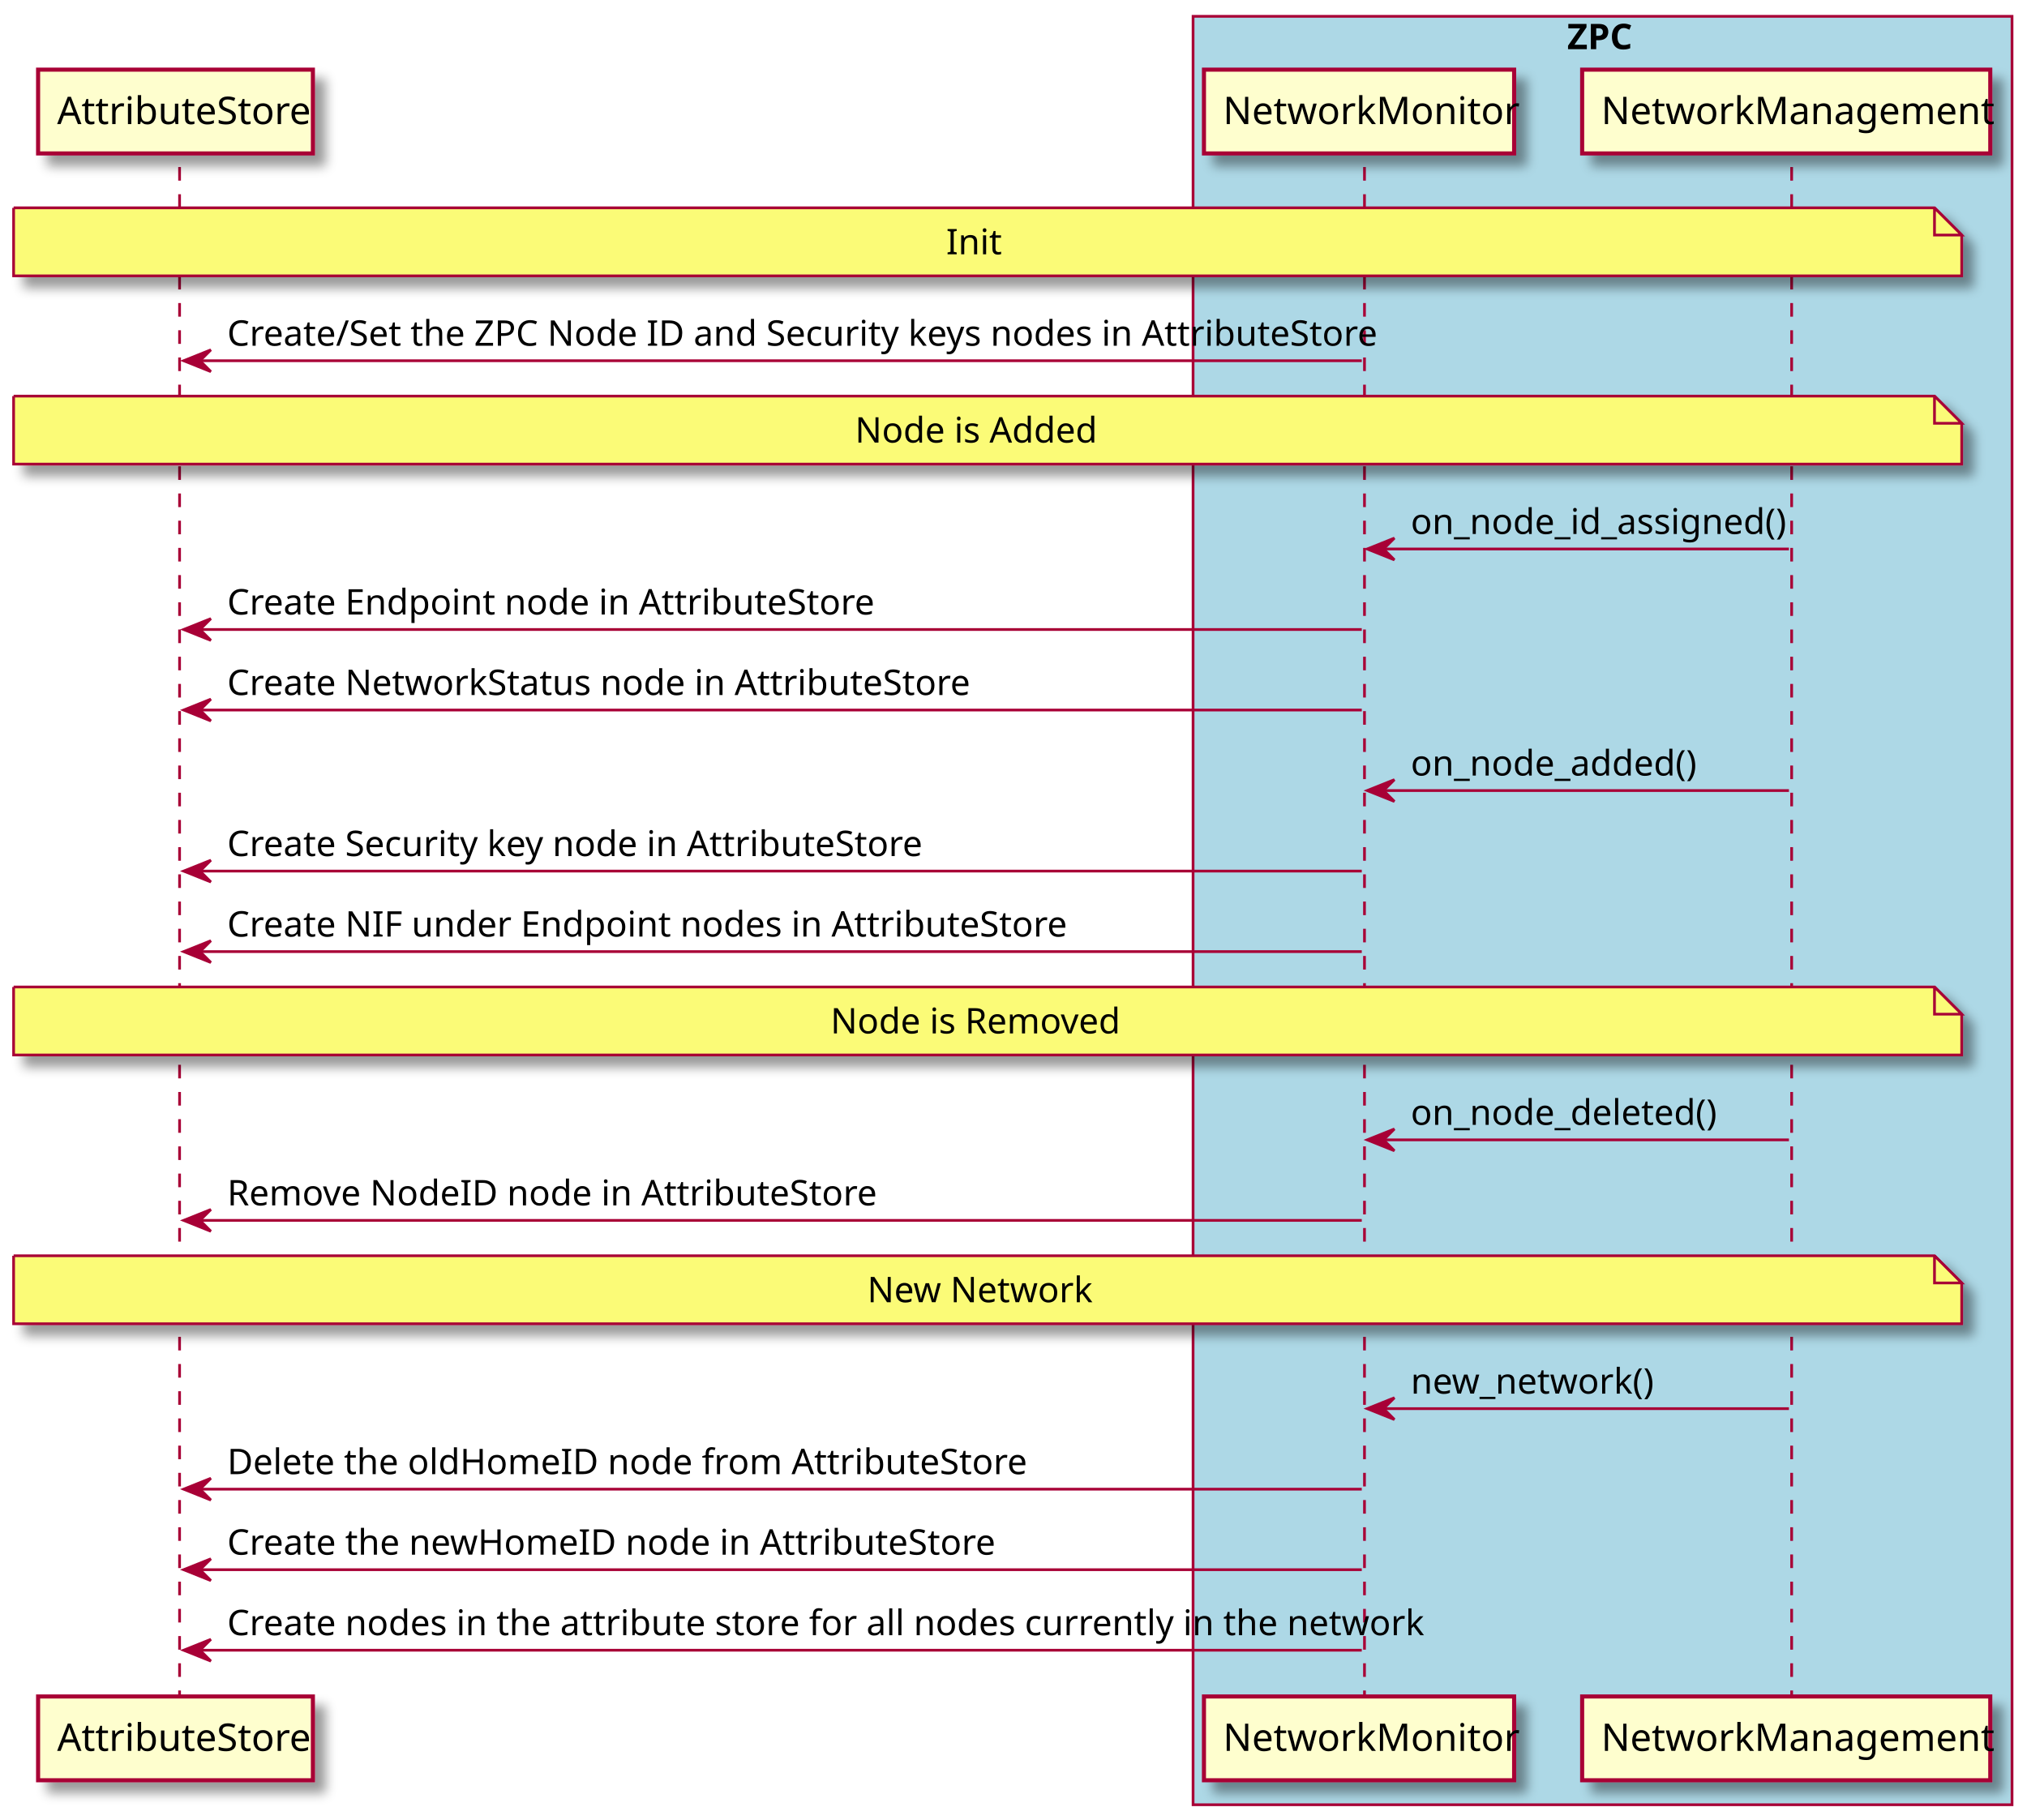
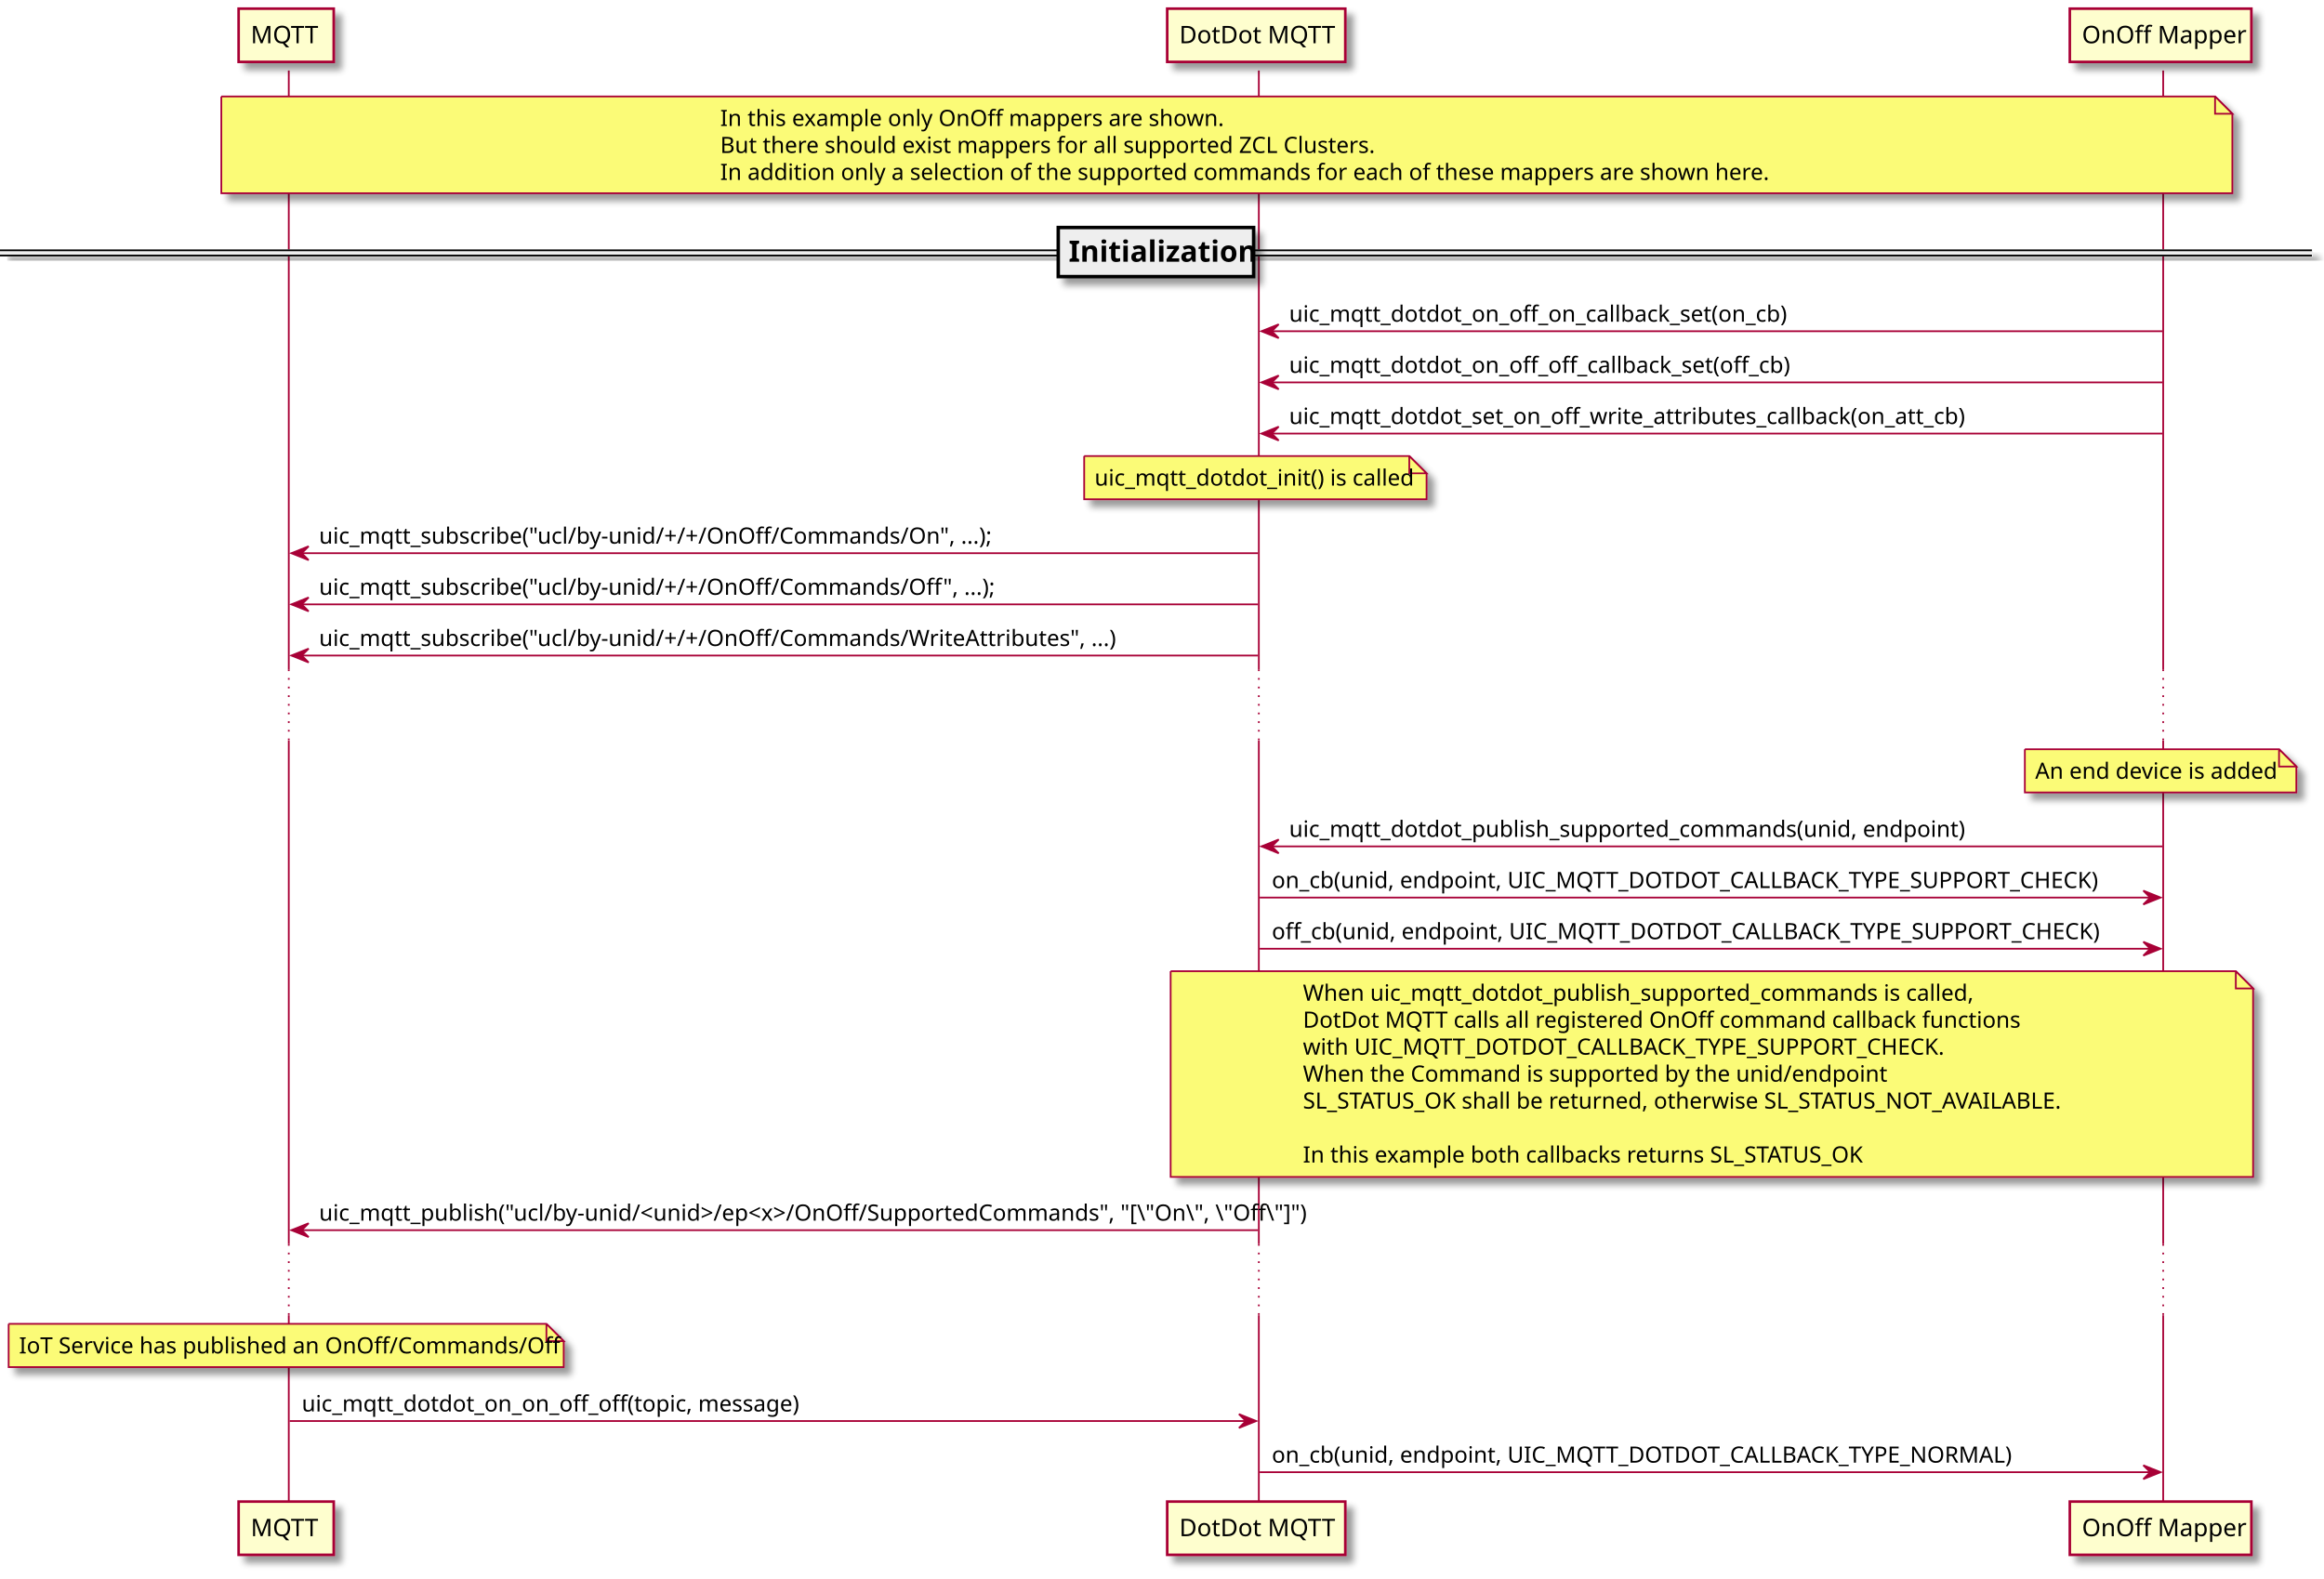
- <svg xmlns="http://www.w3.org/2000/svg" contentScriptType="application/ecmascript" contentStyleType="text/css" height="669px" preserveAspectRatio="none" style="width:745px;height:669px;background:#FFFFFF;" version="1.1" viewBox="0 0 745 669" width="745px" zoomAndPan="magnify">
+ <svg xmlns="http://www.w3.org/2000/svg" contentScriptType="application/ecmascript" contentStyleType="text/css" height="913px" preserveAspectRatio="none" style="width:1344px;height:913px;background:#FFFFFF;" version="1.1" viewBox="0 0 1344 913" width="1344px" zoomAndPan="magnify">
  <defs>
-     <filter height="300%" id="fsty5yvuzh8ky" width="300%" x="-1" y="-1">
+     <filter height="300%" id="f1rz4bpc8vzvcg" width="300%" x="-1" y="-1">
      <feGaussianBlur result="blurOut" stdDeviation="2.0" />
      <feColorMatrix in="blurOut" result="blurOut2" type="matrix" values="0 0 0 0 0 0 0 0 0 0 0 0 0 0 0 0 0 0 .4 0" />
      <feOffset dx="4.0" dy="4.0" in="blurOut2" result="blurOut3" />
      <feBlend in="SourceGraphic" in2="blurOut3" mode="normal" />
    </filter>
  </defs>
  <g>
-     <rect fill="#ADD8E6" height="657.4" style="stroke:#A80036;stroke-width:1.0;" width="301" x="438.5" y="6" />
-     <text fill="#000000" font-family="sans-serif" font-size="13" font-weight="bold" lengthAdjust="spacing" textLength="26" x="576" y="18.077">ZPC</text>
-     <line style="stroke:#A80036;stroke-width:1.0;stroke-dasharray:5.0,5.0;" x1="66" x2="66" y1="61.4" y2="624.6" />
-     <line style="stroke:#A80036;stroke-width:1.0;stroke-dasharray:5.0,5.0;" x1="501.5" x2="501.5" y1="61.4" y2="624.6" />
-     <line style="stroke:#A80036;stroke-width:1.0;stroke-dasharray:5.0,5.0;" x1="658.5" x2="658.5" y1="61.4" y2="624.6" />
-     <rect fill="#FEFECE" filter="url(#fsty5yvuzh8ky)" height="30.8" style="stroke:#A80036;stroke-width:1.5;" width="101" x="14" y="25.6" />
-     <text fill="#000000" font-family="sans-serif" font-size="14" lengthAdjust="spacing" textLength="87" x="21" y="45.606">AttributeStore</text>
-     <rect fill="#FEFECE" filter="url(#fsty5yvuzh8ky)" height="30.8" style="stroke:#A80036;stroke-width:1.5;" width="101" x="14" y="623.6" />
-     <text fill="#000000" font-family="sans-serif" font-size="14" lengthAdjust="spacing" textLength="87" x="21" y="643.606">AttributeStore</text>
-     <rect fill="#FEFECE" filter="url(#fsty5yvuzh8ky)" height="30.8" style="stroke:#A80036;stroke-width:1.5;" width="114" x="442.5" y="25.6" />
-     <text fill="#000000" font-family="sans-serif" font-size="14" lengthAdjust="spacing" textLength="100" x="449.5" y="45.606">NetworkMonitor</text>
-     <rect fill="#FEFECE" filter="url(#fsty5yvuzh8ky)" height="30.8" style="stroke:#A80036;stroke-width:1.5;" width="114" x="442.5" y="623.6" />
-     <text fill="#000000" font-family="sans-serif" font-size="14" lengthAdjust="spacing" textLength="100" x="449.5" y="643.606">NetworkMonitor</text>
-     <rect fill="#FEFECE" filter="url(#fsty5yvuzh8ky)" height="30.8" style="stroke:#A80036;stroke-width:1.5;" width="150" x="581.5" y="25.6" />
-     <text fill="#000000" font-family="sans-serif" font-size="14" lengthAdjust="spacing" textLength="136" x="588.5" y="45.606">NetworkManagement</text>
-     <rect fill="#FEFECE" filter="url(#fsty5yvuzh8ky)" height="30.8" style="stroke:#A80036;stroke-width:1.5;" width="150" x="581.5" y="623.6" />
-     <text fill="#000000" font-family="sans-serif" font-size="14" lengthAdjust="spacing" textLength="136" x="588.5" y="643.606">NetworkManagement</text>
-     <path d="M5,76.4 L5,101.4 L721,101.4 L721,86.4 L711,76.4 L5,76.4 " fill="#FBFB77" filter="url(#fsty5yvuzh8ky)" style="stroke:#A80036;stroke-width:1.0;" />
-     <path d="M711,76.4 L711,86.4 L721,86.4 L711,76.4 " fill="#FBFB77" style="stroke:#A80036;stroke-width:1.0;" />
-     <text fill="#000000" font-family="sans-serif" font-size="13" lengthAdjust="spacing" textLength="18" x="347.75" y="93.477">Init</text>
-     <polygon fill="#A80036" points="77.5,128.6,67.5,132.6,77.5,136.6,73.5,132.6" style="stroke:#A80036;stroke-width:1.0;" />
-     <line style="stroke:#A80036;stroke-width:1.0;" x1="71.5" x2="500.5" y1="132.6" y2="132.6" />
-     <text fill="#000000" font-family="sans-serif" font-size="13" lengthAdjust="spacing" textLength="411" x="83.5" y="127.077">Create/Set the ZPC Node ID and Security keys nodes in AttributeStore</text>
-     <path d="M5,145.6 L5,170.6 L721,170.6 L721,155.6 L711,145.6 L5,145.6 " fill="#FBFB77" filter="url(#fsty5yvuzh8ky)" style="stroke:#A80036;stroke-width:1.0;" />
-     <path d="M711,145.6 L711,155.6 L721,155.6 L711,145.6 " fill="#FBFB77" style="stroke:#A80036;stroke-width:1.0;" />
-     <text fill="#000000" font-family="sans-serif" font-size="13" lengthAdjust="spacing" textLength="85" x="314.25" y="162.677">Node is Added</text>
-     <polygon fill="#A80036" points="512.5,197.8,502.5,201.8,512.5,205.8,508.5,201.8" style="stroke:#A80036;stroke-width:1.0;" />
-     <line style="stroke:#A80036;stroke-width:1.0;" x1="506.5" x2="657.5" y1="201.8" y2="201.8" />
-     <text fill="#000000" font-family="sans-serif" font-size="13" lengthAdjust="spacing" textLength="133" x="518.5" y="196.277">on_node_id_assigned()</text>
-     <polygon fill="#A80036" points="77.5,227.4,67.5,231.4,77.5,235.4,73.5,231.4" style="stroke:#A80036;stroke-width:1.0;" />
-     <line style="stroke:#A80036;stroke-width:1.0;" x1="71.5" x2="500.5" y1="231.4" y2="231.4" />
-     <text fill="#000000" font-family="sans-serif" font-size="13" lengthAdjust="spacing" textLength="223" x="83.5" y="225.877">Create Endpoint node in AttributeStore</text>
-     <polygon fill="#A80036" points="77.5,257,67.5,261,77.5,265,73.5,261" style="stroke:#A80036;stroke-width:1.0;" />
-     <line style="stroke:#A80036;stroke-width:1.0;" x1="71.5" x2="500.5" y1="261" y2="261" />
-     <text fill="#000000" font-family="sans-serif" font-size="13" lengthAdjust="spacing" textLength="257" x="83.5" y="255.477">Create NetworkStatus node in AttributeStore</text>
-     <polygon fill="#A80036" points="512.5,286.6,502.5,290.6,512.5,294.6,508.5,290.6" style="stroke:#A80036;stroke-width:1.0;" />
-     <line style="stroke:#A80036;stroke-width:1.0;" x1="506.5" x2="657.5" y1="290.6" y2="290.6" />
-     <text fill="#000000" font-family="sans-serif" font-size="13" lengthAdjust="spacing" textLength="99" x="518.5" y="285.077">on_node_added()</text>
-     <polygon fill="#A80036" points="77.5,316.2,67.5,320.2,77.5,324.2,73.5,320.2" style="stroke:#A80036;stroke-width:1.0;" />
-     <line style="stroke:#A80036;stroke-width:1.0;" x1="71.5" x2="500.5" y1="320.2" y2="320.2" />
-     <text fill="#000000" font-family="sans-serif" font-size="13" lengthAdjust="spacing" textLength="245" x="83.5" y="314.677">Create Security key node in AttributeStore</text>
-     <polygon fill="#A80036" points="77.5,345.8,67.5,349.8,77.5,353.8,73.5,349.8" style="stroke:#A80036;stroke-width:1.0;" />
-     <line style="stroke:#A80036;stroke-width:1.0;" x1="71.5" x2="500.5" y1="349.8" y2="349.8" />
-     <text fill="#000000" font-family="sans-serif" font-size="13" lengthAdjust="spacing" textLength="291" x="83.5" y="344.277">Create NIF under Endpoint nodes in AttributeStore</text>
-     <path d="M5,362.8 L5,387.8 L721,387.8 L721,372.8 L711,362.8 L5,362.8 " fill="#FBFB77" filter="url(#fsty5yvuzh8ky)" style="stroke:#A80036;stroke-width:1.0;" />
-     <path d="M711,362.8 L711,372.8 L721,372.8 L711,362.8 " fill="#FBFB77" style="stroke:#A80036;stroke-width:1.0;" />
-     <text fill="#000000" font-family="sans-serif" font-size="13" lengthAdjust="spacing" textLength="103" x="305.25" y="379.877">Node is Removed</text>
-     <polygon fill="#A80036" points="512.5,415,502.5,419,512.5,423,508.5,419" style="stroke:#A80036;stroke-width:1.0;" />
-     <line style="stroke:#A80036;stroke-width:1.0;" x1="506.5" x2="657.5" y1="419" y2="419" />
-     <text fill="#000000" font-family="sans-serif" font-size="13" lengthAdjust="spacing" textLength="106" x="518.5" y="413.477">on_node_deleted()</text>
-     <polygon fill="#A80036" points="77.5,444.6,67.5,448.6,77.5,452.6,73.5,448.6" style="stroke:#A80036;stroke-width:1.0;" />
-     <line style="stroke:#A80036;stroke-width:1.0;" x1="71.5" x2="500.5" y1="448.6" y2="448.6" />
-     <text fill="#000000" font-family="sans-serif" font-size="13" lengthAdjust="spacing" textLength="225" x="83.5" y="443.077">Remove NodeID node in AttributeStore</text>
-     <path d="M5,461.6 L5,486.6 L721,486.6 L721,471.6 L711,461.6 L5,461.6 " fill="#FBFB77" filter="url(#fsty5yvuzh8ky)" style="stroke:#A80036;stroke-width:1.0;" />
-     <path d="M711,461.6 L711,471.6 L721,471.6 L711,461.6 " fill="#FBFB77" style="stroke:#A80036;stroke-width:1.0;" />
-     <text fill="#000000" font-family="sans-serif" font-size="13" lengthAdjust="spacing" textLength="76" x="318.75" y="478.677">New Network</text>
-     <polygon fill="#A80036" points="512.5,513.8,502.5,517.8,512.5,521.8,508.5,517.8" style="stroke:#A80036;stroke-width:1.0;" />
-     <line style="stroke:#A80036;stroke-width:1.0;" x1="506.5" x2="657.5" y1="517.8" y2="517.8" />
-     <text fill="#000000" font-family="sans-serif" font-size="13" lengthAdjust="spacing" textLength="83" x="518.5" y="512.277">new_network()</text>
-     <polygon fill="#A80036" points="77.5,543.4,67.5,547.4,77.5,551.4,73.5,547.4" style="stroke:#A80036;stroke-width:1.0;" />
-     <line style="stroke:#A80036;stroke-width:1.0;" x1="71.5" x2="500.5" y1="547.4" y2="547.4" />
-     <text fill="#000000" font-family="sans-serif" font-size="13" lengthAdjust="spacing" textLength="273" x="83.5" y="541.877">Delete the oldHomeID node from AttributeStore</text>
-     <polygon fill="#A80036" points="77.5,573,67.5,577,77.5,581,73.5,577" style="stroke:#A80036;stroke-width:1.0;" />
-     <line style="stroke:#A80036;stroke-width:1.0;" x1="71.5" x2="500.5" y1="577" y2="577" />
-     <text fill="#000000" font-family="sans-serif" font-size="13" lengthAdjust="spacing" textLength="264" x="83.5" y="571.477">Create the newHomeID node in AttributeStore</text>
-     <polygon fill="#A80036" points="77.5,602.6,67.5,606.6,77.5,610.6,73.5,606.6" style="stroke:#A80036;stroke-width:1.0;" />
-     <line style="stroke:#A80036;stroke-width:1.0;" x1="71.5" x2="500.5" y1="606.6" y2="606.6" />
-     <text fill="#000000" font-family="sans-serif" font-size="13" lengthAdjust="spacing" textLength="411" x="83.5" y="601.077">Create nodes in the attribute store for all nodes currently in the network</text>
+     <line style="stroke:#A80036;stroke-width:1.0;" x1="167" x2="167" y1="40.8" y2="387.2" />
+     <line style="stroke:#A80036;stroke-width:1.0;stroke-dasharray:1.0,4.0;" x1="167" x2="167" y1="387.2" y2="428.4" />
+     <line style="stroke:#A80036;stroke-width:1.0;" x1="167" x2="167" y1="428.4" y2="719.6" />
+     <line style="stroke:#A80036;stroke-width:1.0;stroke-dasharray:1.0,4.0;" x1="167" x2="167" y1="719.6" y2="760.8" />
+     <line style="stroke:#A80036;stroke-width:1.0;" x1="167" x2="167" y1="760.8" y2="869.6" />
+     <line style="stroke:#A80036;stroke-width:1.0;" x1="728" x2="728" y1="40.8" y2="387.2" />
+     <line style="stroke:#A80036;stroke-width:1.0;stroke-dasharray:1.0,4.0;" x1="728" x2="728" y1="387.2" y2="428.4" />
+     <line style="stroke:#A80036;stroke-width:1.0;" x1="728" x2="728" y1="428.4" y2="719.6" />
+     <line style="stroke:#A80036;stroke-width:1.0;stroke-dasharray:1.0,4.0;" x1="728" x2="728" y1="719.6" y2="760.8" />
+     <line style="stroke:#A80036;stroke-width:1.0;" x1="728" x2="728" y1="760.8" y2="869.6" />
+     <line style="stroke:#A80036;stroke-width:1.0;" x1="1251" x2="1251" y1="40.8" y2="387.2" />
+     <line style="stroke:#A80036;stroke-width:1.0;stroke-dasharray:1.0,4.0;" x1="1251" x2="1251" y1="387.2" y2="428.4" />
+     <line style="stroke:#A80036;stroke-width:1.0;" x1="1251" x2="1251" y1="428.4" y2="719.6" />
+     <line style="stroke:#A80036;stroke-width:1.0;stroke-dasharray:1.0,4.0;" x1="1251" x2="1251" y1="719.6" y2="760.8" />
+     <line style="stroke:#A80036;stroke-width:1.0;" x1="1251" x2="1251" y1="760.8" y2="869.6" />
+     <rect fill="#FEFECE" filter="url(#f1rz4bpc8vzvcg)" height="30.8" style="stroke:#A80036;stroke-width:1.5;" width="55" x="138" y="5" />
+     <text fill="#000000" font-family="sans-serif" font-size="14" lengthAdjust="spacing" textLength="41" x="145" y="25.006">MQTT</text>
+     <rect fill="#FEFECE" filter="url(#f1rz4bpc8vzvcg)" height="30.8" style="stroke:#A80036;stroke-width:1.5;" width="55" x="138" y="868.6" />
+     <text fill="#000000" font-family="sans-serif" font-size="14" lengthAdjust="spacing" textLength="41" x="145" y="888.606">MQTT</text>
+     <rect fill="#FEFECE" filter="url(#f1rz4bpc8vzvcg)" height="30.8" style="stroke:#A80036;stroke-width:1.5;" width="103" x="675" y="5" />
+     <text fill="#000000" font-family="sans-serif" font-size="14" lengthAdjust="spacing" textLength="89" x="682" y="25.006">DotDot MQTT</text>
+     <rect fill="#FEFECE" filter="url(#f1rz4bpc8vzvcg)" height="30.8" style="stroke:#A80036;stroke-width:1.5;" width="103" x="675" y="868.6" />
+     <text fill="#000000" font-family="sans-serif" font-size="14" lengthAdjust="spacing" textLength="89" x="682" y="888.606">DotDot MQTT</text>
+     <rect fill="#FEFECE" filter="url(#f1rz4bpc8vzvcg)" height="30.8" style="stroke:#A80036;stroke-width:1.5;" width="105" x="1197" y="5" />
+     <text fill="#000000" font-family="sans-serif" font-size="14" lengthAdjust="spacing" textLength="91" x="1204" y="25.006">OnOff Mapper</text>
+     <rect fill="#FEFECE" filter="url(#f1rz4bpc8vzvcg)" height="30.8" style="stroke:#A80036;stroke-width:1.5;" width="105" x="1197" y="868.6" />
+     <text fill="#000000" font-family="sans-serif" font-size="14" lengthAdjust="spacing" textLength="91" x="1204" y="888.606">OnOff Mapper</text>
+     <path d="M128,55.8 L128,111.8 L1291,111.8 L1291,65.8 L1281,55.8 L128,55.8 " fill="#FBFB77" filter="url(#f1rz4bpc8vzvcg)" style="stroke:#A80036;stroke-width:1.0;" />
+     <path d="M1281,55.8 L1281,65.8 L1291,65.8 L1281,55.8 " fill="#FBFB77" style="stroke:#A80036;stroke-width:1.0;" />
+     <text fill="#000000" font-family="sans-serif" font-size="13" lengthAdjust="spacing" textLength="277" x="416.5" y="72.877">In this example only OnOff mappers are shown.</text>
+     <text fill="#000000" font-family="sans-serif" font-size="13" lengthAdjust="spacing" textLength="362" x="416.5" y="88.477">But there should exist mappers for all supported ZCL Clusters.</text>
+     <text fill="#000000" font-family="sans-serif" font-size="13" lengthAdjust="spacing" textLength="573" x="416.5" y="104.077">In addition only a selection of the supported commands for each of these mappers are shown here.</text>
+     <rect fill="#EEEEEE" filter="url(#f1rz4bpc8vzvcg)" height="3" style="stroke:#EEEEEE;stroke-width:1.0;" width="1337" x="0" y="144.8" />
+     <line style="stroke:#000000;stroke-width:1.0;" x1="0" x2="1337" y1="144.8" y2="144.8" />
+     <line style="stroke:#000000;stroke-width:1.0;" x1="0" x2="1337" y1="147.8" y2="147.8" />
+     <rect fill="#EEEEEE" filter="url(#f1rz4bpc8vzvcg)" height="28.4" style="stroke:#000000;stroke-width:2.0;" width="113" x="612" y="131.6" />
+     <text fill="#000000" font-family="sans-serif" font-size="17" font-weight="bold" lengthAdjust="spacing" textLength="99" x="618" y="151.393">Initialization</text>
+     <polygon fill="#A80036" points="739.5,187.6,729.5,191.6,739.5,195.6,735.5,191.6" style="stroke:#A80036;stroke-width:1.0;" />
+     <line style="stroke:#A80036;stroke-width:1.0;" x1="733.5" x2="1250.5" y1="191.6" y2="191.6" />
+     <text fill="#000000" font-family="sans-serif" font-size="13" lengthAdjust="spacing" textLength="280" x="745.5" y="186.077">uic_mqtt_dotdot_on_off_on_callback_set(on_cb)</text>
+     <polygon fill="#A80036" points="739.5,217.2,729.5,221.2,739.5,225.2,735.5,221.2" style="stroke:#A80036;stroke-width:1.0;" />
+     <line style="stroke:#A80036;stroke-width:1.0;" x1="733.5" x2="1250.5" y1="221.2" y2="221.2" />
+     <text fill="#000000" font-family="sans-serif" font-size="13" lengthAdjust="spacing" textLength="282" x="745.5" y="215.677">uic_mqtt_dotdot_on_off_off_callback_set(off_cb)</text>
+     <polygon fill="#A80036" points="739.5,246.8,729.5,250.8,739.5,254.8,735.5,250.8" style="stroke:#A80036;stroke-width:1.0;" />
+     <line style="stroke:#A80036;stroke-width:1.0;" x1="733.5" x2="1250.5" y1="250.8" y2="250.8" />
+     <text fill="#000000" font-family="sans-serif" font-size="13" lengthAdjust="spacing" textLength="376" x="745.5" y="245.277">uic_mqtt_dotdot_set_on_off_write_attributes_callback(on_att_cb)</text>
+     <path d="M627,263.8 L627,288.8 L825,288.8 L825,273.8 L815,263.8 L627,263.8 " fill="#FBFB77" filter="url(#f1rz4bpc8vzvcg)" style="stroke:#A80036;stroke-width:1.0;" />
+     <path d="M815,263.8 L815,273.8 L825,273.8 L815,263.8 " fill="#FBFB77" style="stroke:#A80036;stroke-width:1.0;" />
+     <text fill="#000000" font-family="sans-serif" font-size="13" lengthAdjust="spacing" textLength="177" x="633" y="280.877">uic_mqtt_dotdot_init() is called</text>
+     <polygon fill="#A80036" points="178.5,316,168.5,320,178.5,324,174.5,320" style="stroke:#A80036;stroke-width:1.0;" />
+     <line style="stroke:#A80036;stroke-width:1.0;" x1="172.5" x2="727.5" y1="320" y2="320" />
+     <text fill="#000000" font-family="sans-serif" font-size="13" lengthAdjust="spacing" textLength="372" x="184.5" y="314.477">uic_mqtt_subscribe("ucl/by-unid/+/+/OnOff/Commands/On", ...);</text>
+     <polygon fill="#A80036" points="178.5,345.6,168.5,349.6,178.5,353.6,174.5,349.6" style="stroke:#A80036;stroke-width:1.0;" />
+     <line style="stroke:#A80036;stroke-width:1.0;" x1="172.5" x2="727.5" y1="349.6" y2="349.6" />
+     <text fill="#000000" font-family="sans-serif" font-size="13" lengthAdjust="spacing" textLength="373" x="184.5" y="344.077">uic_mqtt_subscribe("ucl/by-unid/+/+/OnOff/Commands/Off", ...);</text>
+     <polygon fill="#A80036" points="178.5,375.2,168.5,379.2,178.5,383.2,174.5,379.2" style="stroke:#A80036;stroke-width:1.0;" />
+     <line style="stroke:#A80036;stroke-width:1.0;" x1="172.5" x2="727.5" y1="379.2" y2="379.2" />
+     <text fill="#000000" font-family="sans-serif" font-size="13" lengthAdjust="spacing" textLength="437" x="184.5" y="373.677">uic_mqtt_subscribe("ucl/by-unid/+/+/OnOff/Commands/WriteAttributes", ...)</text>
+     <text fill="#000000" font-family="sans-serif" font-size="11" lengthAdjust="spacing" textLength="0" x="711" y="411.419" />
+     <path d="M1171,433.4 L1171,458.4 L1328,458.4 L1328,443.4 L1318,433.4 L1171,433.4 " fill="#FBFB77" filter="url(#f1rz4bpc8vzvcg)" style="stroke:#A80036;stroke-width:1.0;" />
+     <path d="M1318,433.4 L1318,443.4 L1328,443.4 L1318,433.4 " fill="#FBFB77" style="stroke:#A80036;stroke-width:1.0;" />
+     <text fill="#000000" font-family="sans-serif" font-size="13" lengthAdjust="spacing" textLength="136" x="1177" y="450.477">An end device is added</text>
+     <polygon fill="#A80036" points="739.5,485.6,729.5,489.6,739.5,493.6,735.5,489.6" style="stroke:#A80036;stroke-width:1.0;" />
+     <line style="stroke:#A80036;stroke-width:1.0;" x1="733.5" x2="1250.5" y1="489.6" y2="489.6" />
+     <text fill="#000000" font-family="sans-serif" font-size="13" lengthAdjust="spacing" textLength="365" x="745.5" y="484.077">uic_mqtt_dotdot_publish_supported_commands(unid, endpoint)</text>
+     <polygon fill="#A80036" points="1239.5,515.2,1249.5,519.2,1239.5,523.2,1243.5,519.2" style="stroke:#A80036;stroke-width:1.0;" />
+     <line style="stroke:#A80036;stroke-width:1.0;" x1="728.5" x2="1245.5" y1="519.2" y2="519.2" />
+     <text fill="#000000" font-family="sans-serif" font-size="13" lengthAdjust="spacing" textLength="498" x="735.5" y="513.677">on_cb(unid, endpoint, UIC_MQTT_DOTDOT_CALLBACK_TYPE_SUPPORT_CHECK)</text>
+     <polygon fill="#A80036" points="1239.5,544.8,1249.5,548.8,1239.5,552.8,1243.5,548.8" style="stroke:#A80036;stroke-width:1.0;" />
+     <line style="stroke:#A80036;stroke-width:1.0;" x1="728.5" x2="1245.5" y1="548.8" y2="548.8" />
+     <text fill="#000000" font-family="sans-serif" font-size="13" lengthAdjust="spacing" textLength="499" x="735.5" y="543.277">off_cb(unid, endpoint, UIC_MQTT_DOTDOT_CALLBACK_TYPE_SUPPORT_CHECK)</text>
+     <path d="M677,561.8 L677,680.8 L1303,680.8 L1303,571.8 L1293,561.8 L677,561.8 " fill="#FBFB77" filter="url(#f1rz4bpc8vzvcg)" style="stroke:#A80036;stroke-width:1.0;" />
+     <path d="M1293,561.8 L1293,571.8 L1303,571.8 L1293,561.8 " fill="#FBFB77" style="stroke:#A80036;stroke-width:1.0;" />
+     <text fill="#000000" font-family="sans-serif" font-size="13" lengthAdjust="spacing" textLength="369" x="753.5" y="578.877">When uic_mqtt_dotdot_publish_supported_commands is called,</text>
+     <text fill="#000000" font-family="sans-serif" font-size="13" lengthAdjust="spacing" textLength="399" x="753.5" y="594.477">DotDot MQTT calls all registered OnOff command callback functions</text>
+     <text fill="#000000" font-family="sans-serif" font-size="13" lengthAdjust="spacing" textLength="397" x="753.5" y="610.077">with UIC_MQTT_DOTDOT_CALLBACK_TYPE_SUPPORT_CHECK.</text>
+     <text fill="#000000" font-family="sans-serif" font-size="13" lengthAdjust="spacing" textLength="314" x="753.5" y="625.677">When the Command is supported by the unid/endpoint</text>
+     <text fill="#000000" font-family="sans-serif" font-size="13" lengthAdjust="spacing" textLength="460" x="753.5" y="641.277">SL_STATUS_OK shall be returned, otherwise SL_STATUS_NOT_AVAILABLE.</text>
+     <text fill="#000000" font-family="sans-serif" font-size="13" lengthAdjust="spacing" textLength="0" x="757.5" y="656.877" />
+     <text fill="#000000" font-family="sans-serif" font-size="13" lengthAdjust="spacing" textLength="326" x="753.5" y="672.477">In this example both callbacks returns SL_STATUS_OK</text>
+     <polygon fill="#A80036" points="178.5,707.6,168.5,711.6,178.5,715.6,174.5,711.6" style="stroke:#A80036;stroke-width:1.0;" />
+     <line style="stroke:#A80036;stroke-width:1.0;" x1="172.5" x2="727.5" y1="711.6" y2="711.6" />
+     <text fill="#000000" font-family="sans-serif" font-size="13" lengthAdjust="spacing" textLength="537" x="184.5" y="706.077">uic_mqtt_publish("ucl/by-unid/&lt;unid&gt;/ep&lt;x&gt;/OnOff/SupportedCommands", "[\"On\", \"Off\"]")</text>
+     <text fill="#000000" font-family="sans-serif" font-size="11" lengthAdjust="spacing" textLength="0" x="711" y="743.819" />
+     <path d="M5,765.8 L5,790.8 L326,790.8 L326,775.8 L316,765.8 L5,765.8 " fill="#FBFB77" filter="url(#f1rz4bpc8vzvcg)" style="stroke:#A80036;stroke-width:1.0;" />
+     <path d="M316,765.8 L316,775.8 L326,775.8 L316,765.8 " fill="#FBFB77" style="stroke:#A80036;stroke-width:1.0;" />
+     <text fill="#000000" font-family="sans-serif" font-size="13" lengthAdjust="spacing" textLength="300" x="11" y="782.877">IoT Service has published an OnOff/Commands/Off</text>
+     <polygon fill="#A80036" points="716.5,818,726.5,822,716.5,826,720.5,822" style="stroke:#A80036;stroke-width:1.0;" />
+     <line style="stroke:#A80036;stroke-width:1.0;" x1="167.5" x2="722.5" y1="822" y2="822" />
+     <text fill="#000000" font-family="sans-serif" font-size="13" lengthAdjust="spacing" textLength="276" x="174.5" y="816.477">uic_mqtt_dotdot_on_on_off_off(topic, message)</text>
+     <polygon fill="#A80036" points="1239.5,847.6,1249.5,851.6,1239.5,855.6,1243.5,851.6" style="stroke:#A80036;stroke-width:1.0;" />
+     <line style="stroke:#A80036;stroke-width:1.0;" x1="728.5" x2="1245.5" y1="851.6" y2="851.6" />
+     <text fill="#000000" font-family="sans-serif" font-size="13" lengthAdjust="spacing" textLength="438" x="735.5" y="846.077">on_cb(unid, endpoint, UIC_MQTT_DOTDOT_CALLBACK_TYPE_NORMAL)</text>
  </g>
</svg>
